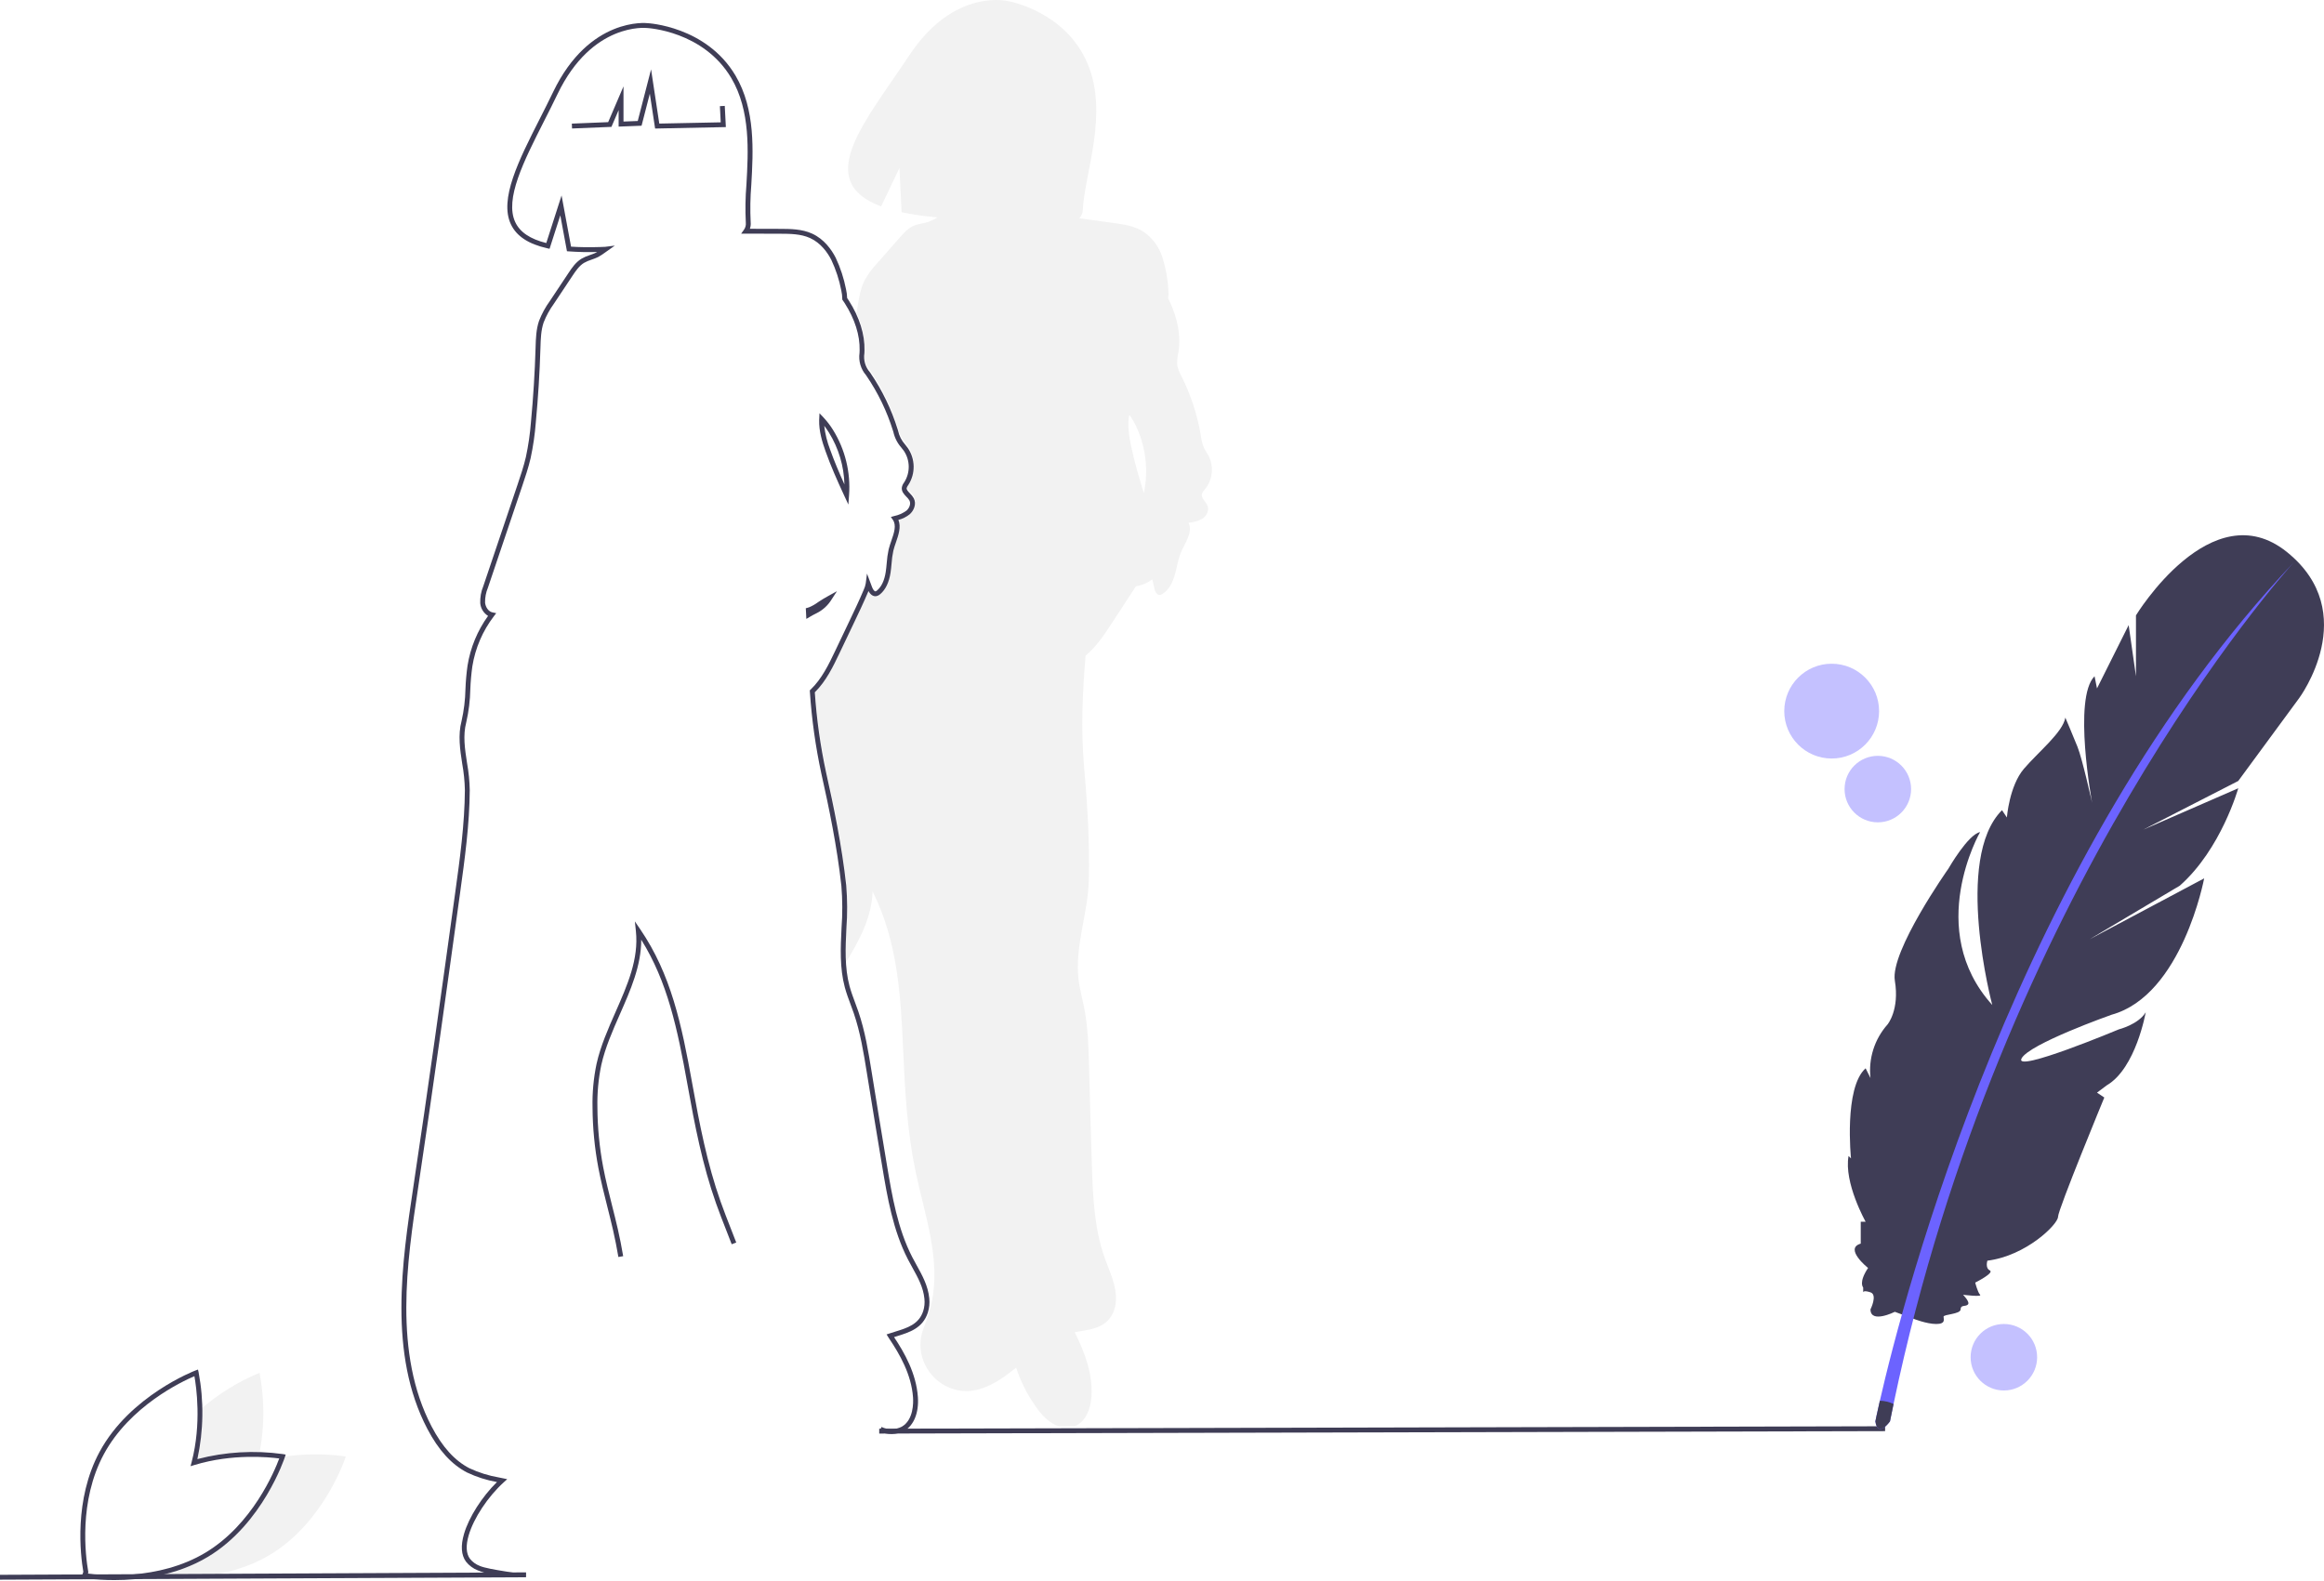
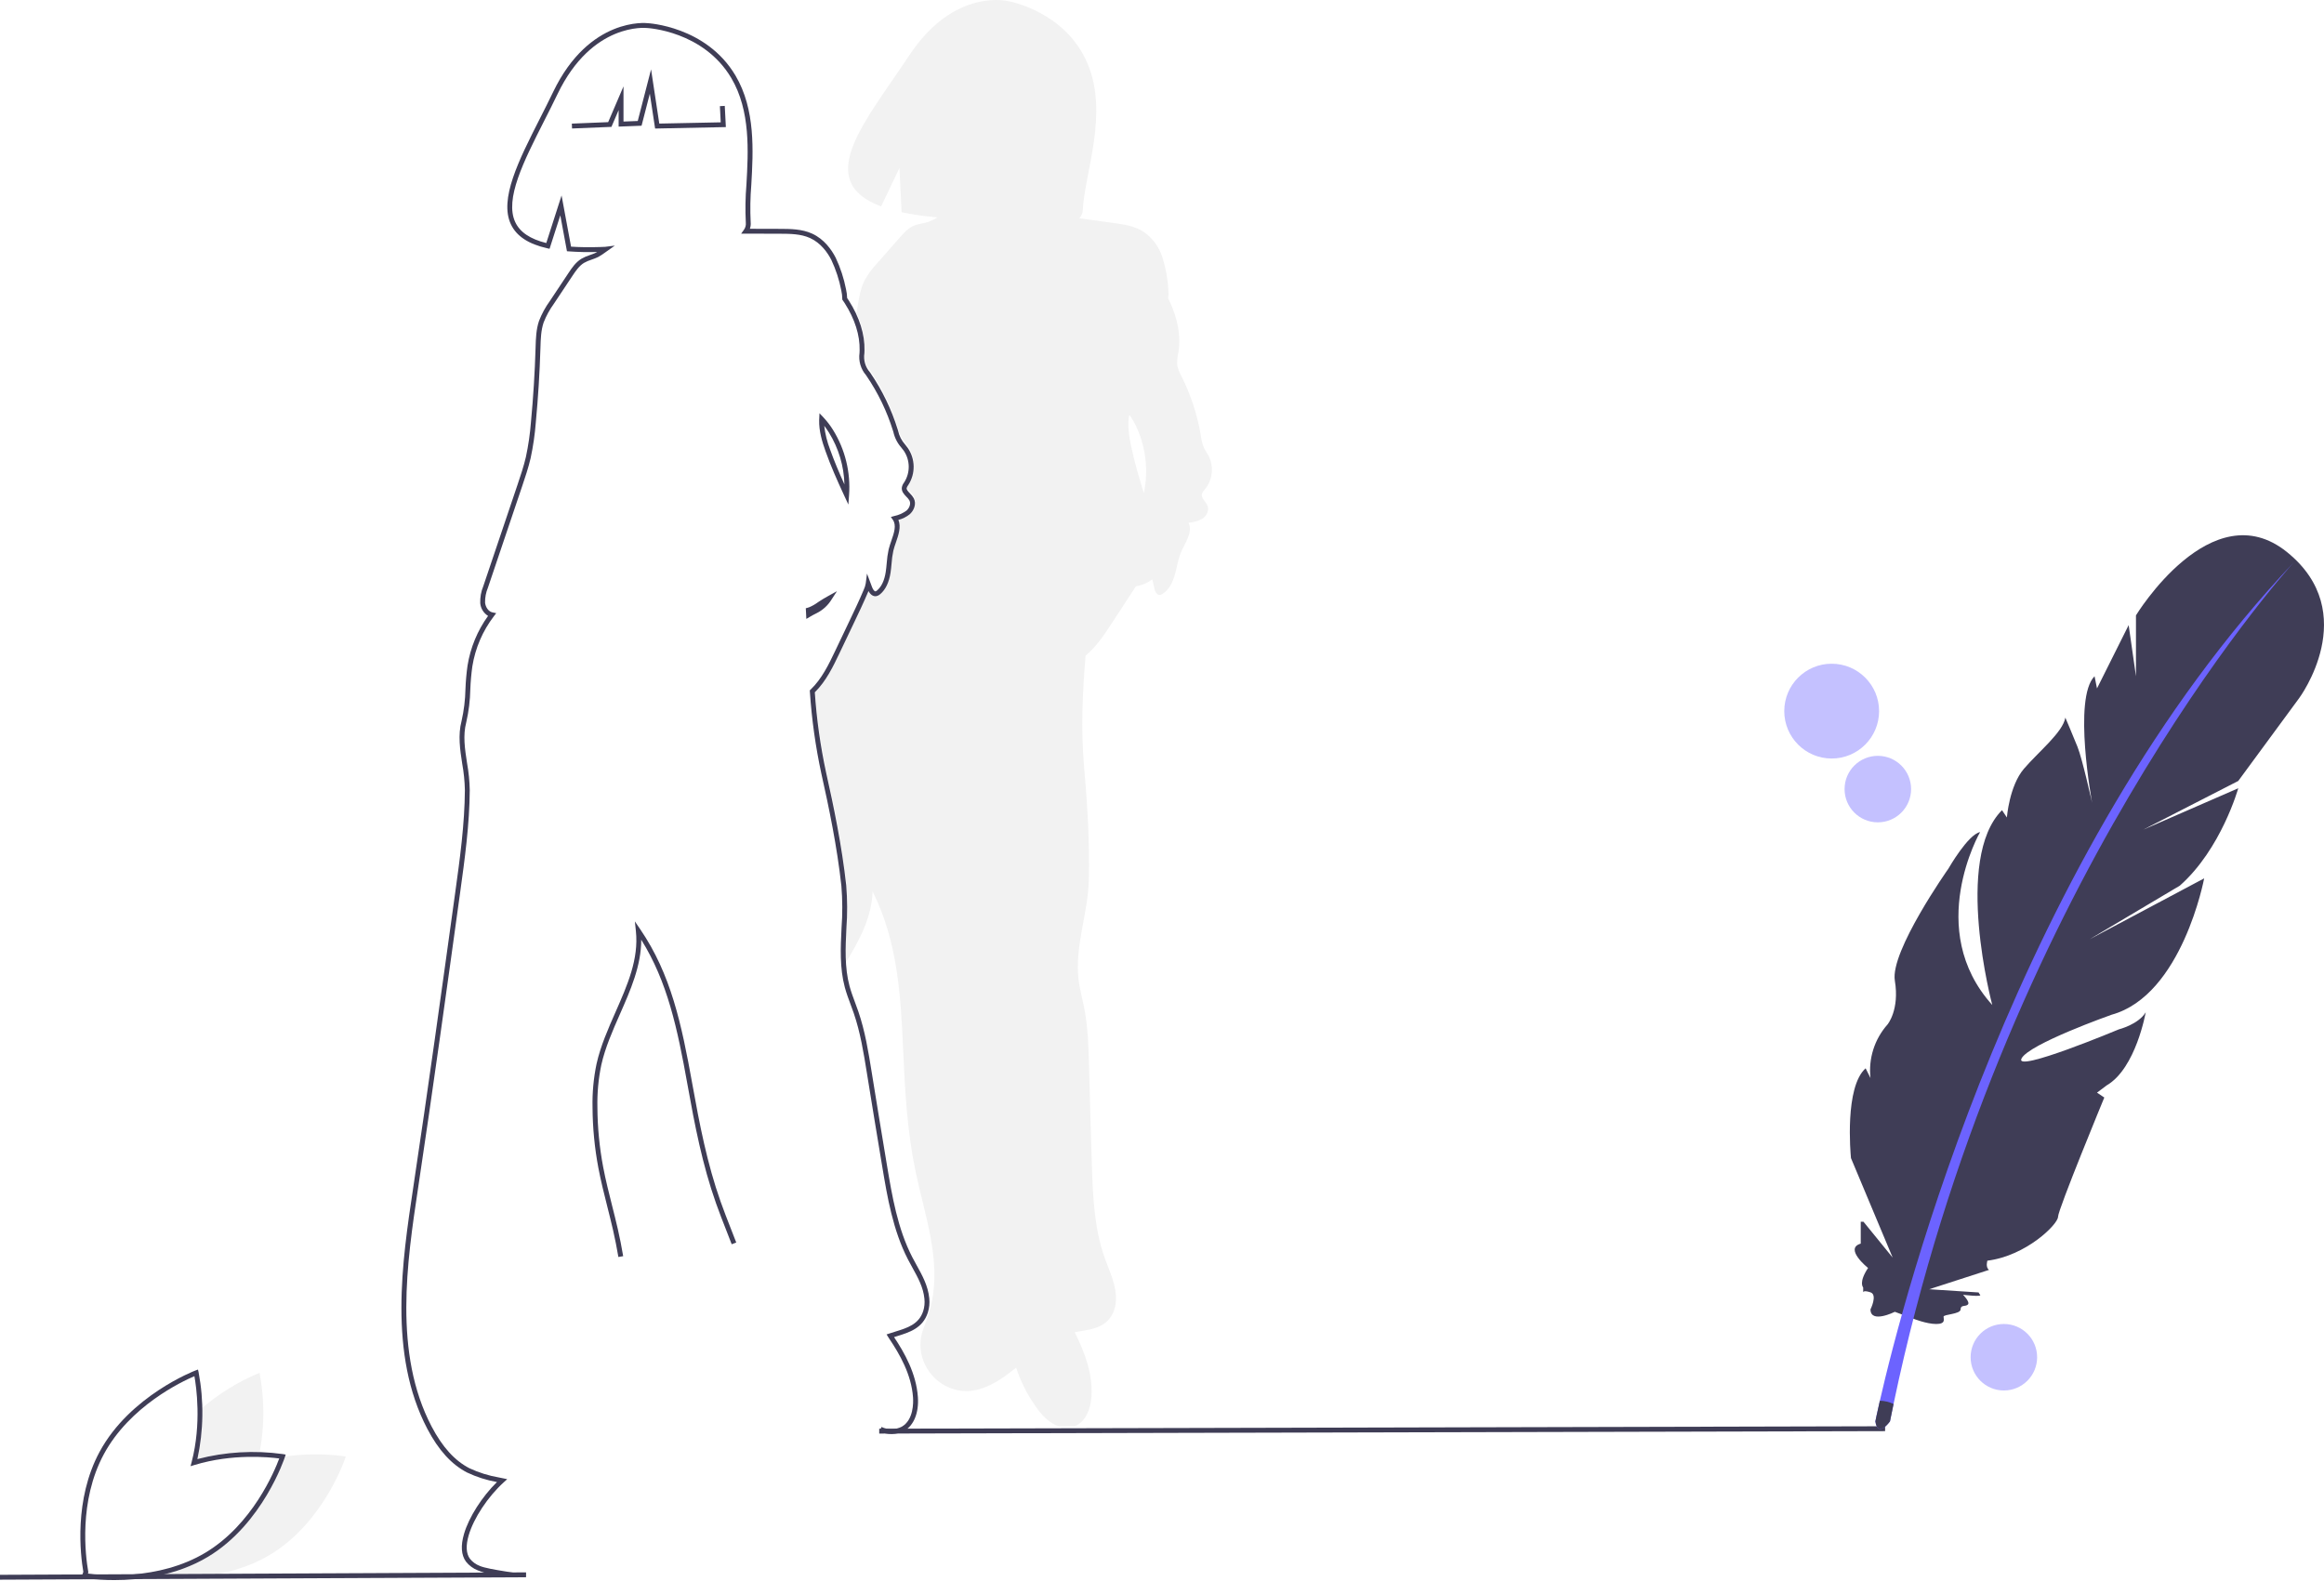
- <svg xmlns="http://www.w3.org/2000/svg" id="ad69077b-901b-436b-8a79-b5f6055fd759" data-name="Layer 1" width="954.205" height="648.862" viewBox="0 0 954.205 648.862">
-   <path d="M477.805,269.793a9.604,9.604,0,0,0,2.302,7.862l.2.292a86.718,86.718,0,0,1,11.174,23.156l.133.433a12.563,12.563,0,0,0,2.928,5.775c.383.472.766.943,1.115,1.44a13.679,13.679,0,0,1,.235,15.058l-.143.214a3.253,3.253,0,0,0-.57,1.104c-.115.684.423,1.286,1.312,2.211a8.829,8.829,0,0,1,1.602,2.037c1.184,2.315.039,5.062-1.704,6.577a12.201,12.201,0,0,1-4.614,2.29c1.182,2.874.018,6.243-1.024,9.259-.405,1.173-.788,2.281-1.041,3.337a37.491,37.491,0,0,0-.749,5.377c-.11,1.217-.225,2.474-.416,3.715-.613,3.974-2.032,6.932-4.217,8.793a3.391,3.391,0,0,1-1.524.818c-1.296.256-2.473-.499-3.315-2.088q-.048.116-.095.228c-1.902,4.517-4.042,9.004-6.112,13.344l-5.732,12.019c-2.552,5.35-5.436,11.397-10.099,15.997a229.18,229.18,0,0,0,4.646,32.984c3.08,13.748,6.469,30,8.254,46.316a112.548,112.548,0,0,1,.071,17.58,127.764,127.764,0,0,0-.141,14.766c5.566-9.209,10.583-18.484,10.882-29.07,10.239,20.441,11.58,42.444,12.566,65.285.719,16.661,1.671,33.389,5.086,49.712,3.713,17.746,10.348,35.762,6.664,53.514a68.209,68.209,0,0,1-3.347,10.822c-5.655,14.554,7.933,29.485,22.914,25.083q.154-.045.307-.092c5.514-1.691,10.215-5.074,14.762-8.762a58.014,58.014,0,0,0,8.265,16.272,22.821,22.821,0,0,0,6.699,6.692,12.56,12.56,0,0,0,2.524,1.125l6.517-.016c.034-.013.07-.02.104-.034,4.549-1.835,6.5-7.263,6.817-12.159.586-9.055-2.609-17.716-6.545-25.708-.1-.203-.211-.445-.326-.704,5.994-1.147,12.494-1.309,15.64-7.777a13.451,13.451,0,0,0,1.281-5.362c.242-6.221-2.587-11.662-4.599-17.309-4.389-12.318-4.887-25.63-5.301-38.7q-.616-19.478-1.113-38.959c-.217-8.491-.422-17.032-2.08-25.362-.726-3.647-1.729-7.243-2.207-10.93-1.788-13.776,3.826-27.439,4.174-41.326.392-15.621-.638-31.324-1.986-46.892-1.302-15.041-.617-30.15.644-45.216,4.392-3.658,7.667-8.586,10.82-13.408q3.639-5.566,7.278-11.131,1.283-1.963,2.558-3.932a15.255,15.255,0,0,0,6.716-2.838c.008-.007.014-.015.022-.022.291,1.186.557,2.379.818,3.567.285,1.296.963,2.908,2.288,2.83a2.428,2.428,0,0,0,1.138-.449c2.595-1.669,4.063-4.634,4.937-7.593s1.282-6.055,2.396-8.932c1.591-4.111,5.306-8.736,3.288-12.655a13.632,13.632,0,0,0,5.704-1.68c1.671-1.099,2.838-3.236,2.174-5.122-.655-1.86-2.916-3.345-2.331-5.228a4.67,4.67,0,0,1,1.082-1.57,12.716,12.716,0,0,0,1.646-13.839c-.638-1.231-1.482-2.353-2.04-3.622a20.092,20.092,0,0,1-1.175-4.81,85.943,85.943,0,0,0-7.886-24.161,15.275,15.275,0,0,1-1.814-4.797,18.994,18.994,0,0,1,.524-5.337c1.118-6.97-.576-14.159-3.547-20.563-.215-.463-.449-.915-.676-1.371a17.665,17.665,0,0,0,.06-3.729,54.462,54.462,0,0,0-2.426-13.183,20.295,20.295,0,0,0-7.872-10.583c-3.666-2.307-8.104-2.95-12.395-3.541q-6.932-.955-13.864-1.909a5.193,5.193,0,0,0,1.431-3.417c.741-15.161,10.72-39.39,1.957-60.098-9.107-21.521-32.318-25.597-32.318-25.597s-22.347-5.974-41.028,22.412c-17.412,26.459-39.861,51.245-11.414,61.825l7.524-15.78.892,18.166a115.843,115.843,0,0,0,12.525,1.908q1.133.116,2.26.236a30.336,30.336,0,0,1-3.717,1.799c-2.012.673-4.197.789-6.141,1.64-2.326,1.019-4.08,2.985-5.756,4.893q-4.521,5.147-9.042,10.294a35.377,35.377,0,0,0-5.37,7.286c-1.636,3.272-2.214,6.953-2.812,10.561-.148.89-.312,1.777-.464,2.667a33.626,33.626,0,0,1,3.274,14.667C477.839,269.04,477.822,269.416,477.805,269.793Zm108.665,26.488c.025-.158.06-.313.088-.47a31.515,31.515,0,0,1,3.142,5.503,43.661,43.661,0,0,1,2.85,26.78c-1.953-6.322-3.822-12.664-5.191-19.135C586.478,304.791,585.806,300.49,586.47,296.281Z" transform="translate(-122.8974 -125.5688)" fill="#f2f2f2" />
-   <path d="M203.944,724.743a87.493,87.493,0,0,1,25.588-2.871,87.97,87.97,0,0,0-.068-32.56,88.112,88.112,0,0,0-23.491,14.397A84.274,84.274,0,0,1,203.944,724.743Z" transform="translate(-122.8974 -125.5688)" fill="#f2f2f2" />
-   <path d="M239.944,723.692l-.095.295c-.087.271-9.017,27.328-31.516,40.863a66.294,66.294,0,0,1-21.974,8.083c7.49.834,29.214,2.038,47.459-8.939,22.438-13.5,31.08-40.314,31.08-40.314A87.735,87.735,0,0,0,239.944,723.692Z" transform="translate(-122.8974 -125.5688)" fill="#f2f2f2" />
-   <path d="M169.886,774.431a85.434,85.434,0,0,1-11.146-.689l-1.002.381-.124-.546c-.096-.016-.146-.024-.146-.024l-1.133-.2.355-1.095s.14-.433.422-1.197c-1.19-6.926-3.93-29.628,6.667-49.279,12.463-23.111,39.068-33.305,39.335-33.405l1.073-.402.253,1.118a89.408,89.408,0,0,1-.496,35.651,89.571,89.571,0,0,1,35.127-2.047l1.129.199-.352,1.092c-.087.271-9.017,27.328-31.516,40.863C195.158,772.777,180.131,774.431,169.886,774.431Zm-10.899-2.674c5.148.696,28.855,3.087,48.315-8.62,19.285-11.603,28.324-33.466,30.247-38.645-4.234-.561-19.266-2.04-34.7,2.651l-1.708.519.45-1.728c4.116-15.802,1.896-30.992,1.128-35.235-5.085,2.168-26.507,12.24-37.179,32.031-10.431,19.345-7.544,41.823-6.411,48.251l.047.269-.096.256Q159.031,771.637,158.987,771.757Z" transform="translate(-122.8974 -125.5688)" fill="#3f3d56" />
-   <path d="M331.459,772.696a30.594,30.594,0,0,1-12.343-2.236,11.466,11.466,0,0,1-4.909-3.625c-1.947-2.694-2.208-6.527-.779-11.393,2.015-6.853,7.342-15.191,13.515-21.276a48.105,48.105,0,0,1-12.255-3.899c-6.393-3.307-11.734-9.173-16.329-17.934-16.083-30.67-10.367-68.672-5.774-99.207,6.06-40.291,11.733-81.331,17.219-121.02l.028-.203c1.893-13.696,3.85-27.858,3.94-41.888a69.162,69.162,0,0,0-1.09-10.805c-.889-5.774-1.809-11.746-.275-17.555a65.469,65.469,0,0,0,1.6-13.115,94.793,94.793,0,0,1,.852-9.629,47.799,47.799,0,0,1,8.433-20.422,6.859,6.859,0,0,1-3.216-5.226,16.604,16.604,0,0,1,1.257-6.985l14.055-41.663c1.247-3.694,2.536-7.514,3.431-11.364a108.333,108.333,0,0,0,2.086-14.404c.949-10.065,1.585-20.292,1.892-30.396l.009-.31c.108-3.599.22-7.32,1.419-10.826a36.136,36.136,0,0,1,4.461-8.168l7.585-11.41c1.39-2.09,2.964-4.458,5.364-5.919a18.279,18.279,0,0,1,3.506-1.524,22.27,22.27,0,0,0,2.439-.966c.161-.079.333-.174.514-.281a114.769,114.769,0,0,1-11.646-.251l-.766-.06-2.729-14.739L348.538,227.737l-.893-.201c-7.785-1.757-12.686-4.985-14.984-9.867-4.857-10.321,3.248-26.314,11.828-43.247,1.835-3.621,3.732-7.365,5.523-11.091,14.861-30.922,38.456-28.284,38.692-28.253.154.002,24.143,1.187,36.183,21.53,8.252,13.943,7.272,31.09,6.485,44.868a116.441,116.441,0,0,0-.256,15.376,6.354,6.354,0,0,1-.32,2.667l12.359.035c4.201.012,8.962.025,13.169,1.942,4.974,2.268,8.015,6.629,9.691,9.89a55.015,55.015,0,0,1,4.251,12.972,18.367,18.367,0,0,1,.458,3.61l.073.108c.213.312.426.623.629.941,4.365,6.833,6.585,13.911,6.42,20.468-.009.375-.026.751-.043,1.128a9.604,9.604,0,0,0,2.302,7.862l.2.292a86.718,86.718,0,0,1,11.174,23.156l.133.433a12.563,12.563,0,0,0,2.928,5.775c.383.472.766.943,1.115,1.44a13.679,13.679,0,0,1,.235,15.058l-.143.214a3.253,3.253,0,0,0-.57,1.104c-.115.684.423,1.286,1.312,2.211a8.829,8.829,0,0,1,1.602,2.037c1.184,2.315.039,5.062-1.704,6.577a12.201,12.201,0,0,1-4.614,2.29c1.182,2.874.018,6.243-1.024,9.259-.405,1.173-.788,2.281-1.041,3.337a37.491,37.491,0,0,0-.749,5.377c-.11,1.217-.225,2.474-.416,3.715-.613,3.974-2.032,6.932-4.217,8.793a3.391,3.391,0,0,1-1.524.818c-1.296.256-2.473-.499-3.315-2.088q-.048.116-.095.228c-1.902,4.517-4.042,9.004-6.112,13.344l-5.732,12.019c-2.552,5.35-5.436,11.397-10.099,15.997a229.18,229.18,0,0,0,4.646,32.984c3.08,13.748,6.469,30,8.254,46.316a112.548,112.548,0,0,1,.071,17.58c-.383,7.921-.779,16.112,1.288,23.782.62,2.302,1.475,4.598,2.303,6.817.452,1.215.905,2.43,1.325,3.655,2.759,8.04,4.13,16.556,5.455,24.791l.037.23c2.05,12.74,4.172,25.678,6.309,38.455,2.01,12.021,4.289,25.646,10.328,37.351.573,1.111,1.181,2.208,1.788,3.306,2.312,4.176,4.704,8.494,5.19,13.598a14.368,14.368,0,0,1-.599,5.894c-2.111,6.399-7.521,8.071-12.753,9.688q-.554.171-1.106.344c4.264,6.399,9.11,14.906,9.787,24.639.448,6.44-1.658,11.637-5.634,13.899a11.527,11.527,0,0,1-10.091.208l.778-1.842a9.531,9.531,0,0,0,8.323-.104c4.877-2.775,4.775-9.904,4.628-12.022-.66-9.49-5.56-17.872-9.754-24.114-.132-.196-.281-.433-.438-.686l-.665-1.073,1.198-.401c.787-.264,1.585-.511,2.384-.757,4.966-1.535,9.656-2.985,11.444-8.405a12.378,12.378,0,0,0,.507-5.077c-.447-4.688-2.634-8.638-4.949-12.818-.617-1.114-1.234-2.229-1.816-3.357-6.183-11.981-8.489-25.771-10.523-37.938-2.137-12.781-4.261-25.724-6.311-38.467l-.037-.231c-1.312-8.152-2.668-16.581-5.372-24.46-.415-1.208-.861-2.406-1.308-3.605-.843-2.263-1.715-4.603-2.36-6.996-2.147-7.973-1.744-16.323-1.354-24.398a111.002,111.002,0,0,0-.061-17.266c-1.774-16.218-5.149-32.403-8.217-46.096a232.171,232.171,0,0,1-4.724-33.738l-.036-.472.343-.327c4.6-4.384,7.478-10.419,10.016-15.743l5.725-12.004c2.067-4.334,4.197-8.8,6.081-13.274a10.248,10.248,0,0,0,.812-2.597l.514-4.013,1.661,4.443c.124.327.248.653.367.979.367,1.002.985,1.975,1.516,1.861a1.67,1.67,0,0,0,.611-.377c1.809-1.542,3-4.09,3.538-7.576.182-1.179.293-2.405.401-3.591a39.58,39.58,0,0,1,.795-5.662c.276-1.151.693-2.357,1.096-3.524,1.135-3.284,2.206-6.386.624-8.651l-.807-1.155,1.357-.38a12.963,12.963,0,0,0,5.042-2.219c1.128-.98,1.944-2.771,1.235-4.157a7.278,7.278,0,0,0-1.263-1.562c-.999-1.04-2.13-2.218-1.841-3.93a4.816,4.816,0,0,1,.88-1.884l.132-.199a11.795,11.795,0,0,0-.2-12.811c-.322-.458-.676-.893-1.03-1.327a14.441,14.441,0,0,1-3.288-6.45l-.132-.428a84.728,84.728,0,0,0-10.916-22.623l-.198-.289a11.473,11.473,0,0,1-2.65-9.081c.016-.364.033-.727.042-1.088.154-6.157-1.958-12.846-6.107-19.342-.192-.3-.393-.595-.595-.889l-.41-.603-.005-.297a16.57,16.57,0,0,0-.414-3.495,53.339,53.339,0,0,0-4.082-12.509c-1.53-2.978-4.29-6.955-8.741-8.983-3.814-1.739-8.346-1.751-12.345-1.763l-15.932-.044,1.125-1.576a4.197,4.197,0,0,0,.779-2.912,117.72,117.72,0,0,1,.253-15.66c.771-13.507,1.731-30.317-6.21-43.736-11.475-19.389-34.398-20.548-34.629-20.558-.309-.035-22.516-2.432-36.722,27.128-1.799,3.745-3.702,7.498-5.542,11.128-8.354,16.484-16.244,32.054-11.803,41.491,1.933,4.106,6.1,6.911,12.725,8.557l6.278-19.54,3.893,21.024c3.538.244,7.502.296,11.792.158l2.217-.087,3.966-.498L371.415,229.21a23.597,23.597,0,0,1-2.954,1.914,24.135,24.135,0,0,1-2.656,1.058,16.525,16.525,0,0,0-3.131,1.345c-2.02,1.23-3.464,3.402-4.738,5.318l-7.586,11.41a34.636,34.636,0,0,0-4.234,7.708c-1.102,3.22-1.209,6.788-1.313,10.238l-.009.311c-.308,10.146-.946,20.415-1.899,30.522A110.096,110.096,0,0,1,340.766,313.705c-.917,3.944-2.222,7.811-3.483,11.55l-14.055,41.663a15.092,15.092,0,0,0-1.164,6.137c.178,1.705,1.274,3.623,3.023,3.989l1.552.325-.962,1.26a45.82,45.82,0,0,0-8.843,20.593,93.427,93.427,0,0,0-.831,9.426,67,67,0,0,1-1.663,13.518c-1.427,5.406-.58,10.911.318,16.74a70.676,70.676,0,0,1,1.114,11.122c-.091,14.161-2.057,28.389-3.958,42.148l-.028.204c-5.487,39.694-11.161,80.741-17.223,121.043-4.549,30.247-10.21,67.891,5.568,97.98,4.397,8.387,9.46,13.976,15.476,17.086a47.581,47.581,0,0,0,12.151,3.805l3.396.69-1.454,1.324c-6.513,5.931-12.281,14.65-14.353,21.698-1.247,4.24-1.085,7.489.481,9.656a9.556,9.556,0,0,0,4.087,2.963c3.711,1.617,18,3.113,17.003,3.5a9.589,9.589,0,0,1-3.063.514Q332.626,772.696,331.459,772.696ZM453.968,379.73l-.103-2.129c-.023-.482-.045-.964-.075-1.445l-.049-.794.921-.272c.163-.047.327-.094.486-.154a17.602,17.602,0,0,0,3.513-1.996l.597-.399c1.112-.736,2.317-1.458,3.791-2.272l3.489-1.926-2.166,3.345a15.119,15.119,0,0,1-6.297,5.746c-.832.397-1.683.857-2.678,1.449Zm17.257-46.961-1.621-3.499c-3.109-6.713-5.615-12.403-7.736-18.354-1.428-4.005-2.734-8.328-2.634-12.804.002-.11.009-.221.016-.333l.118-2.511,1.616,1.7a32.647,32.647,0,0,1,3.973,5.193,44.628,44.628,0,0,1,6.552,26.762Zm-9.916-32.352a39.836,39.836,0,0,0,2.443,9.828c1.671,4.687,3.588,9.222,5.861,14.245a42.514,42.514,0,0,0-6.353-21.268A33.584,33.584,0,0,0,461.309,300.417Z" transform="translate(-122.8974 -125.5688)" fill="#3f3d56" />
+ <svg xmlns="http://www.w3.org/2000/svg" id="b40c2b55-1f8d-4d18-9af5-df4559b41727" data-name="Layer 1" width="954.205" height="648.862" viewBox="0 0 954.205 648.862">
+   <path d="M1058.897,380.268c-31-25-62,26-62,26v25l-3-21-13,26-1-5c-9,9-1,52-1,52s-4-18-6-23-5-12-5-12c-1,6-11,14-17,21s-7,20-7,20l-2-3c-20,20-4,80-4,80-28-31-5-71-5-71-5,1-13,15-13,15s-24,34-22,46-3,18-3,18a28.378,28.378,0,0,0-7,22l-2-4c-8.674,7.71-6.202,34.916-6.012,36.878L897,670l-11.991-14.732H883.897v9c-7,2,3,10,3,10-4,6-2,8-2,8v2s0-1,3,0,0,7,0,7c0,6,10,1,10,1l7.613,2.829s5.387,2.171,9.387,2.171,3-2,3-3,7-1,7-3,2-1,3-2-2-4-2-4,8,1,7,0a3.736,3.736,0,0,1-.613-.951L912,683l24.554-7.944c-1.534-1.155-.657-3.788-.657-3.788,16-2,29-15,29-18s19-49,19-49l-3-2,4-3c12-7,16-30,16-30-3,5-11,7-11,7s-43,18-40,12,37-18,37-18c29-8,38-56,38-56l-47,25,37-22c17-15,24-40,24-40l-39,17,39-20,25-34S1089.897,405.268,1058.897,380.268Z" transform="translate(-119.8974 -153.5688)" fill="#3f3d56" />
+   <path d="M474.805,297.793a9.604,9.604,0,0,0,2.302,7.862l.2.292a86.718,86.718,0,0,1,11.174,23.156l.133.433a12.563,12.563,0,0,0,2.928,5.775c.383.472.766.943,1.115,1.44a13.679,13.679,0,0,1,.235,15.058l-.143.214a3.253,3.253,0,0,0-.57,1.104c-.115.684.423,1.286,1.312,2.211a8.829,8.829,0,0,1,1.602,2.037c1.184,2.315.039,5.062-1.704,6.577a12.201,12.201,0,0,1-4.614,2.29c1.182,2.874.018,6.243-1.024,9.259-.405,1.173-.788,2.281-1.041,3.337a37.491,37.491,0,0,0-.749,5.377c-.11,1.217-.225,2.474-.416,3.715-.613,3.974-2.032,6.932-4.217,8.793a3.391,3.391,0,0,1-1.524.818c-1.296.256-2.473-.499-3.315-2.088q-.048.116-.095.228c-1.902,4.517-4.042,9.004-6.112,13.344l-5.732,12.019c-2.552,5.35-5.436,11.397-10.099,15.997a229.18,229.18,0,0,0,4.646,32.984c3.08,13.748,6.469,30,8.254,46.316a112.548,112.548,0,0,1,.071,17.58,127.764,127.764,0,0,0-.141,14.766c5.566-9.209,10.583-18.484,10.882-29.07,10.239,20.441,11.58,42.444,12.566,65.285.719,16.661,1.671,33.389,5.086,49.712,3.713,17.746,10.348,35.762,6.664,53.514a68.209,68.209,0,0,1-3.347,10.822c-5.655,14.554,7.933,29.485,22.914,25.083q.154-.045.307-.092c5.514-1.691,10.215-5.074,14.762-8.762a58.014,58.014,0,0,0,8.265,16.272,22.821,22.821,0,0,0,6.699,6.692,12.56,12.56,0,0,0,2.524,1.125l6.517-.016c.034-.013.07-.02.104-.034,4.549-1.835,6.5-7.263,6.817-12.159.586-9.055-2.609-17.716-6.545-25.708-.1-.203-.211-.445-.326-.704,5.994-1.147,12.494-1.309,15.64-7.777a13.451,13.451,0,0,0,1.281-5.362c.242-6.221-2.587-11.662-4.599-17.309-4.389-12.318-4.887-25.63-5.301-38.7q-.616-19.478-1.113-38.959c-.217-8.491-.422-17.032-2.08-25.362-.726-3.647-1.729-7.243-2.207-10.93-1.788-13.776,3.826-27.439,4.174-41.326.392-15.621-.638-31.324-1.986-46.892-1.302-15.041-.617-30.15.644-45.216,4.392-3.658,7.667-8.586,10.82-13.408q3.639-5.566,7.278-11.131,1.283-1.963,2.558-3.932a15.255,15.255,0,0,0,6.716-2.838c.008-.007.014-.015.022-.022.291,1.186.557,2.379.818,3.567.285,1.296.963,2.908,2.288,2.83a2.428,2.428,0,0,0,1.138-.449c2.595-1.669,4.063-4.634,4.937-7.593s1.282-6.055,2.396-8.932c1.591-4.111,5.306-8.736,3.288-12.655a13.632,13.632,0,0,0,5.704-1.68c1.671-1.099,2.838-3.236,2.174-5.122-.655-1.86-2.916-3.345-2.331-5.228a4.67,4.67,0,0,1,1.082-1.57,12.716,12.716,0,0,0,1.646-13.839c-.638-1.231-1.482-2.353-2.04-3.622a20.092,20.092,0,0,1-1.175-4.81,85.943,85.943,0,0,0-7.886-24.161,15.275,15.275,0,0,1-1.814-4.797,18.994,18.994,0,0,1,.524-5.337c1.118-6.97-.576-14.159-3.547-20.563-.215-.463-.449-.915-.676-1.371a17.665,17.665,0,0,0,.06-3.729,54.462,54.462,0,0,0-2.426-13.183,20.295,20.295,0,0,0-7.872-10.583c-3.666-2.307-8.104-2.95-12.395-3.541q-6.932-.955-13.864-1.909a5.193,5.193,0,0,0,1.431-3.417c.741-15.161,10.72-39.39,1.957-60.098-9.107-21.521-32.318-25.597-32.318-25.597s-22.347-5.974-41.028,22.412c-17.412,26.459-39.861,51.245-11.414,61.825l7.524-15.78.892,18.166a115.843,115.843,0,0,0,12.525,1.908q1.133.116,2.26.236a30.336,30.336,0,0,1-3.717,1.799c-2.012.673-4.197.789-6.141,1.64-2.326,1.019-4.08,2.985-5.756,4.893q-4.521,5.147-9.042,10.294a35.377,35.377,0,0,0-5.37,7.286c-1.636,3.272-2.214,6.953-2.812,10.561-.148.89-.312,1.777-.464,2.667a33.626,33.626,0,0,1,3.274,14.667C474.839,297.04,474.822,297.416,474.805,297.793Zm108.665,26.488c.025-.158.06-.313.088-.47a31.515,31.515,0,0,1,3.142,5.503,43.661,43.661,0,0,1,2.85,26.78c-1.953-6.322-3.822-12.664-5.191-19.135C583.478,332.791,582.806,328.49,583.47,324.281Z" transform="translate(-119.8974 -153.5688)" fill="#f2f2f2" />
+   <path d="M200.944,752.743a87.493,87.493,0,0,1,25.588-2.871,87.97,87.97,0,0,0-.068-32.56,88.112,88.112,0,0,0-23.491,14.397A84.274,84.274,0,0,1,200.944,752.743Z" transform="translate(-119.8974 -153.5688)" fill="#f2f2f2" />
+   <path d="M236.944,751.692l-.095.295c-.087.271-9.017,27.328-31.516,40.863a66.294,66.294,0,0,1-21.974,8.083c7.49.834,29.214,2.038,47.459-8.939,22.438-13.5,31.08-40.314,31.08-40.314A87.735,87.735,0,0,0,236.944,751.692Z" transform="translate(-119.8974 -153.5688)" fill="#f2f2f2" />
+   <path d="M166.886,802.431a85.434,85.434,0,0,1-11.146-.689l-1.002.381-.124-.546c-.096-.016-.146-.024-.146-.024l-1.133-.2.355-1.095s.14-.433.422-1.197c-1.19-6.926-3.93-29.628,6.667-49.279,12.463-23.111,39.068-33.305,39.335-33.405l1.073-.402.253,1.118a89.408,89.408,0,0,1-.496,35.651,89.571,89.571,0,0,1,35.127-2.047l1.129.199-.352,1.092c-.087.271-9.017,27.328-31.516,40.863C192.158,800.777,177.131,802.431,166.886,802.431Zm-10.899-2.674c5.148.696,28.855,3.087,48.315-8.62,19.285-11.603,28.324-33.466,30.247-38.645-4.234-.561-19.266-2.04-34.7,2.651l-1.708.519.45-1.728c4.116-15.802,1.896-30.992,1.128-35.235-5.085,2.168-26.507,12.24-37.179,32.031-10.431,19.345-7.544,41.823-6.411,48.251l.047.269-.096.256Q156.031,799.637,155.987,799.757Z" transform="translate(-119.8974 -153.5688)" fill="#3f3d56" />
+   <path d="M328.459,800.696a30.594,30.594,0,0,1-12.343-2.236,11.466,11.466,0,0,1-4.909-3.625c-1.947-2.694-2.208-6.527-.779-11.393,2.015-6.853,7.342-15.191,13.515-21.276a48.105,48.105,0,0,1-12.255-3.899c-6.393-3.307-11.734-9.173-16.329-17.934-16.083-30.67-10.367-68.672-5.774-99.207,6.06-40.291,11.733-81.331,17.219-121.02l.028-.203c1.893-13.696,3.85-27.858,3.94-41.888a69.162,69.162,0,0,0-1.09-10.805c-.889-5.774-1.809-11.746-.275-17.555a65.469,65.469,0,0,0,1.6-13.115,94.793,94.793,0,0,1,.852-9.629,47.799,47.799,0,0,1,8.433-20.422,6.859,6.859,0,0,1-3.216-5.226,16.604,16.604,0,0,1,1.257-6.985l14.055-41.663c1.247-3.694,2.536-7.514,3.431-11.364a108.333,108.333,0,0,0,2.086-14.404c.949-10.065,1.585-20.292,1.892-30.396l.009-.31c.108-3.599.22-7.32,1.419-10.826a36.136,36.136,0,0,1,4.461-8.168l7.585-11.41c1.39-2.09,2.964-4.458,5.364-5.919a18.279,18.279,0,0,1,3.506-1.524,22.27,22.27,0,0,0,2.439-.966c.161-.079.333-.174.514-.281a114.769,114.769,0,0,1-11.646-.251l-.766-.06-2.729-14.739L345.538,255.737l-.893-.201c-7.785-1.757-12.686-4.985-14.984-9.867-4.857-10.321,3.248-26.314,11.828-43.247,1.835-3.621,3.732-7.365,5.523-11.091,14.861-30.922,38.456-28.284,38.692-28.253.154.002,24.143,1.187,36.183,21.53,8.252,13.943,7.272,31.09,6.485,44.868a116.441,116.441,0,0,0-.256,15.376,6.354,6.354,0,0,1-.32,2.667l12.359.035c4.201.012,8.962.025,13.169,1.942,4.974,2.268,8.015,6.629,9.691,9.89a55.015,55.015,0,0,1,4.251,12.972,18.367,18.367,0,0,1,.458,3.61l.073.108c.213.312.426.623.629.941,4.365,6.833,6.585,13.911,6.42,20.468-.009.375-.026.751-.043,1.128a9.604,9.604,0,0,0,2.302,7.862l.2.292a86.718,86.718,0,0,1,11.174,23.156l.133.433a12.563,12.563,0,0,0,2.928,5.775c.383.472.766.943,1.115,1.44a13.679,13.679,0,0,1,.235,15.058l-.143.214a3.253,3.253,0,0,0-.57,1.104c-.115.684.423,1.286,1.312,2.211a8.829,8.829,0,0,1,1.602,2.037c1.184,2.315.039,5.062-1.704,6.577a12.201,12.201,0,0,1-4.614,2.29c1.182,2.874.018,6.243-1.024,9.259-.405,1.173-.788,2.281-1.041,3.337a37.491,37.491,0,0,0-.749,5.377c-.11,1.217-.225,2.474-.416,3.715-.613,3.974-2.032,6.932-4.217,8.793a3.391,3.391,0,0,1-1.524.818c-1.296.256-2.473-.499-3.315-2.088q-.048.116-.095.228c-1.902,4.517-4.042,9.004-6.112,13.344l-5.732,12.019c-2.552,5.35-5.436,11.397-10.099,15.997a229.18,229.18,0,0,0,4.646,32.984c3.08,13.748,6.469,30,8.254,46.316a112.548,112.548,0,0,1,.071,17.58c-.383,7.921-.779,16.112,1.288,23.782.62,2.302,1.475,4.598,2.303,6.817.452,1.215.905,2.43,1.325,3.655,2.759,8.04,4.13,16.556,5.455,24.791l.037.23c2.05,12.74,4.172,25.678,6.309,38.455,2.01,12.021,4.289,25.646,10.328,37.351.573,1.111,1.181,2.208,1.788,3.306,2.312,4.176,4.704,8.494,5.19,13.598a14.368,14.368,0,0,1-.599,5.894c-2.111,6.399-7.521,8.071-12.753,9.688q-.554.171-1.106.344c4.264,6.399,9.11,14.906,9.787,24.639.448,6.44-1.658,11.637-5.634,13.899a11.527,11.527,0,0,1-10.091.208l.778-1.842a9.531,9.531,0,0,0,8.323-.104c4.877-2.775,4.775-9.904,4.628-12.022-.66-9.49-5.56-17.872-9.754-24.114-.132-.196-.281-.433-.438-.686l-.665-1.073,1.198-.401c.787-.264,1.585-.511,2.384-.757,4.966-1.535,9.656-2.985,11.444-8.405a12.378,12.378,0,0,0,.507-5.077c-.447-4.688-2.634-8.638-4.949-12.818-.617-1.114-1.234-2.229-1.816-3.357-6.183-11.981-8.489-25.771-10.523-37.938-2.137-12.781-4.261-25.724-6.311-38.467l-.037-.231c-1.312-8.152-2.668-16.581-5.372-24.46-.415-1.208-.861-2.406-1.308-3.605-.843-2.263-1.715-4.603-2.36-6.996-2.147-7.973-1.744-16.323-1.354-24.398a111.002,111.002,0,0,0-.061-17.266c-1.774-16.218-5.149-32.403-8.217-46.096a232.171,232.171,0,0,1-4.724-33.738l-.036-.472.343-.327c4.6-4.384,7.478-10.419,10.016-15.743l5.725-12.004c2.067-4.334,4.197-8.8,6.081-13.274a10.248,10.248,0,0,0,.812-2.597l.514-4.013,1.661,4.443c.124.327.248.653.367.979.367,1.002.985,1.975,1.516,1.861a1.67,1.67,0,0,0,.611-.377c1.809-1.542,3-4.09,3.538-7.576.182-1.179.293-2.405.401-3.591a39.58,39.58,0,0,1,.795-5.662c.276-1.151.693-2.357,1.096-3.524,1.135-3.284,2.206-6.386.624-8.651l-.807-1.155,1.357-.38a12.963,12.963,0,0,0,5.042-2.219c1.128-.98,1.944-2.771,1.235-4.157a7.278,7.278,0,0,0-1.263-1.562c-.999-1.04-2.13-2.218-1.841-3.93a4.816,4.816,0,0,1,.88-1.884l.132-.199a11.795,11.795,0,0,0-.2-12.811c-.322-.458-.676-.893-1.03-1.327a14.441,14.441,0,0,1-3.288-6.45l-.132-.428a84.728,84.728,0,0,0-10.916-22.623l-.198-.289a11.473,11.473,0,0,1-2.65-9.081c.016-.364.033-.727.042-1.088.154-6.157-1.958-12.846-6.107-19.342-.192-.3-.393-.595-.595-.889l-.41-.603-.005-.297a16.57,16.57,0,0,0-.414-3.495,53.339,53.339,0,0,0-4.082-12.509c-1.53-2.978-4.29-6.955-8.741-8.983-3.814-1.739-8.346-1.751-12.345-1.763l-15.932-.044,1.125-1.576a4.197,4.197,0,0,0,.779-2.912,117.72,117.72,0,0,1,.253-15.66c.771-13.507,1.731-30.317-6.21-43.736-11.475-19.389-34.398-20.548-34.629-20.558-.309-.035-22.516-2.432-36.722,27.128-1.799,3.745-3.702,7.498-5.542,11.128-8.354,16.484-16.244,32.054-11.803,41.491,1.933,4.106,6.1,6.911,12.725,8.557l6.278-19.54,3.893,21.024c3.538.244,7.502.296,11.792.158l2.217-.087,3.966-.498L368.415,257.21a23.597,23.597,0,0,1-2.954,1.914,24.135,24.135,0,0,1-2.656,1.058,16.525,16.525,0,0,0-3.131,1.345c-2.02,1.23-3.464,3.402-4.738,5.318l-7.586,11.41a34.636,34.636,0,0,0-4.234,7.708c-1.102,3.22-1.209,6.788-1.313,10.238l-.009.311c-.308,10.146-.946,20.415-1.899,30.522A110.096,110.096,0,0,1,337.766,341.705c-.917,3.944-2.222,7.811-3.483,11.55l-14.055,41.663a15.092,15.092,0,0,0-1.164,6.137c.178,1.705,1.274,3.623,3.023,3.989l1.552.325-.962,1.26a45.82,45.82,0,0,0-8.843,20.593,93.427,93.427,0,0,0-.831,9.426,67,67,0,0,1-1.663,13.518c-1.427,5.406-.58,10.911.318,16.74a70.676,70.676,0,0,1,1.114,11.122c-.091,14.161-2.057,28.389-3.958,42.148l-.028.204c-5.487,39.694-11.161,80.741-17.223,121.043-4.549,30.247-10.21,67.891,5.568,97.98,4.397,8.387,9.46,13.976,15.476,17.086a47.581,47.581,0,0,0,12.151,3.805l3.396.69-1.454,1.324c-6.513,5.931-12.281,14.65-14.353,21.698-1.247,4.24-1.085,7.489.481,9.656a9.556,9.556,0,0,0,4.087,2.963c3.711,1.617,18,3.113,17.003,3.5a9.589,9.589,0,0,1-3.063.514Q329.626,800.696,328.459,800.696ZM450.968,407.73l-.103-2.129c-.023-.482-.045-.964-.075-1.445l-.049-.794.921-.272c.163-.047.327-.094.486-.154a17.602,17.602,0,0,0,3.513-1.996l.597-.399c1.112-.736,2.317-1.458,3.791-2.272l3.489-1.926-2.166,3.345a15.119,15.119,0,0,1-6.297,5.746c-.832.397-1.683.857-2.678,1.449Zm17.257-46.961-1.621-3.499c-3.109-6.713-5.615-12.403-7.736-18.354-1.428-4.005-2.734-8.328-2.634-12.804.002-.11.009-.221.016-.333l.118-2.511,1.616,1.7a32.647,32.647,0,0,1,3.973,5.193,44.628,44.628,0,0,1,6.552,26.762Zm-9.916-32.352a39.836,39.836,0,0,0,2.443,9.828c1.671,4.687,3.588,9.222,5.861,14.245a42.514,42.514,0,0,0-6.353-21.268A33.584,33.584,0,0,0,458.309,328.417Z" transform="translate(-119.8974 -153.5688)" fill="#3f3d56" />
  <polygon points="216 647.699 0 648.699 0 646.699 216 645.699 216 647.699" fill="#3f3d56" />
  <polygon points="774 587.699 361 588.699 361 586.699 774 585.699 774 587.699" fill="#3f3d56" />
-   <path d="M900.897,664.268s-10,5-10-1c0,0,3-6,0-7s-3,0-3,0v-2s-2-2,2-8c0,0-10-8-3-10v-9h2s-9-16-7-27l1,1s-3-29,6-37l2,4a28.378,28.378,0,0,1,7-22s5-6,3-18,22-46,22-46,8-14,13-15c0,0-23,40,5,71,0,0-16-60,4-80l2,3s1-13,7-20,16-15,17-21c0,0,3,7,5,12s6,23,6,23-8-43,1-52l1,5,13-26,3,21v-25s31-51,62-26,5,60,5,60l-25,34-39,20,39-17s-7,25-24,40l-37,22,47-25s-9,48-38,56c0,0-34,12-37,18s40-12,40-12,8-2,11-7c0,0-4,23-16,30l-4,3,3,2s-19,46-19,49-13,16-29,18c0,0-1,3,1,4s-6,5-6,5,1,4,2,5-7,0-7,0,3,3,2,4-3,0-3,2-7,2-7,3,1,3-3,3-9.387-2.171-9.387-2.171Z" transform="translate(-122.8974 -125.5688)" fill="#3f3d56" />
-   <path d="M1064.697,356.488c-5.41,5.99-120.23,135.01-164.33,345.62q-.75,3.555-1.47,7.16s-5,7-6,0c0,0,.59-2.99,1.85-8.49C904.177,659.458,950.987,476.528,1064.697,356.488Z" transform="translate(-122.8974 -125.5688)" fill="#6c63ff" />
-   <path d="M900.367,702.108q-.75,3.555-1.47,7.16s-5,7-6,0c0,0,.59-2.99,1.85-8.49A13.773,13.773,0,0,1,900.367,702.108Z" transform="translate(-122.8974 -125.5688)" fill="#3f3d56" />
+   <path d="M1061.697,384.488c-5.41,5.99-120.23,135.01-164.33,345.62q-.75,3.555-1.47,7.16s-5,7-6,0c0,0,.59-2.99,1.85-8.49C901.177,687.458,947.987,504.528,1061.697,384.488Z" transform="translate(-119.8974 -153.5688)" fill="#6c63ff" />
+   <path d="M897.367,730.108q-.75,3.555-1.47,7.16s-5,7-6,0c0,0,.59-2.99,1.85-8.49A13.773,13.773,0,0,1,897.367,730.108Z" transform="translate(-119.8974 -153.5688)" fill="#3f3d56" />
  <polygon points="268.978 52.784 266.81 38.479 263.417 51.629 254 51.991 254 45.217 251.049 52.103 234.874 52.765 234.792 50.767 249.707 50.157 256 35.473 256 49.913 261.852 49.688 267.321 28.497 270.692 50.749 295.924 50.234 295.583 43.592 297.581 43.489 298.027 52.191 268.978 52.784" fill="#3f3d56" />
-   <path d="M376.795,641.753c-.631-3.735-1.363-7.436-2.177-10.996-.736-3.225-1.56-6.493-2.357-9.653-1.304-5.175-2.653-10.526-3.667-15.872a137.914,137.914,0,0,1-2.409-24.894,78.776,78.776,0,0,1,1.655-17.932c1.64-7.298,4.756-14.368,7.771-21.205,4.936-11.198,9.599-21.775,8.374-33.302l-.42-3.956,2.241,3.287c12.541,18.394,16.918,38.731,21.336,63.407,2.968,16.573,6.091,32.749,11.643,48.429,1.314,3.712,2.797,7.493,4.23,11.149.731,1.863,1.462,3.729,2.177,5.597l-1.868.715c-.713-1.863-1.442-3.724-2.171-5.582-1.439-3.671-2.928-7.468-4.254-11.211-5.602-15.822-8.743-32.086-11.726-48.745-4.127-23.048-8.21-42.264-18.996-59.531.033,10.657-4.417,20.752-8.736,30.55-2.975,6.75-6.052,13.729-7.649,20.837a76.868,76.868,0,0,0-1.606,17.481,135.91,135.91,0,0,0,2.374,24.532c1.003,5.288,2.345,10.609,3.642,15.756.799,3.171,1.626,6.45,2.368,9.697.822,3.598,1.562,7.335,2.198,11.109Z" transform="translate(-122.8974 -125.5688)" fill="#3f3d56" />
+   <path d="M373.795,669.753c-.631-3.735-1.363-7.436-2.177-10.996-.736-3.225-1.56-6.493-2.357-9.653-1.304-5.175-2.653-10.526-3.667-15.872a137.914,137.914,0,0,1-2.409-24.894,78.776,78.776,0,0,1,1.655-17.932c1.64-7.298,4.756-14.368,7.771-21.205,4.936-11.198,9.599-21.775,8.374-33.302l-.42-3.956,2.241,3.287c12.541,18.394,16.918,38.731,21.336,63.407,2.968,16.573,6.091,32.749,11.643,48.429,1.314,3.712,2.797,7.493,4.23,11.149.731,1.863,1.462,3.729,2.177,5.597l-1.868.715c-.713-1.863-1.442-3.724-2.171-5.582-1.439-3.671-2.928-7.468-4.254-11.211-5.602-15.822-8.743-32.086-11.726-48.745-4.127-23.048-8.21-42.264-18.996-59.531.033,10.657-4.417,20.752-8.736,30.55-2.975,6.75-6.052,13.729-7.649,20.837a76.868,76.868,0,0,0-1.606,17.481,135.91,135.91,0,0,0,2.374,24.532c1.003,5.288,2.345,10.609,3.642,15.756.799,3.171,1.626,6.45,2.368,9.697.822,3.598,1.562,7.335,2.198,11.109Z" transform="translate(-119.8974 -153.5688)" fill="#3f3d56" />
  <circle cx="752.063" cy="292.024" r="19.465" fill="#6c63ff" opacity="0.4" />
  <circle cx="771.014" cy="324.041" r="13.654" fill="#6c63ff" opacity="0.4" />
  <circle cx="822.764" cy="557.349" r="13.654" fill="#6c63ff" opacity="0.4" />
</svg>
